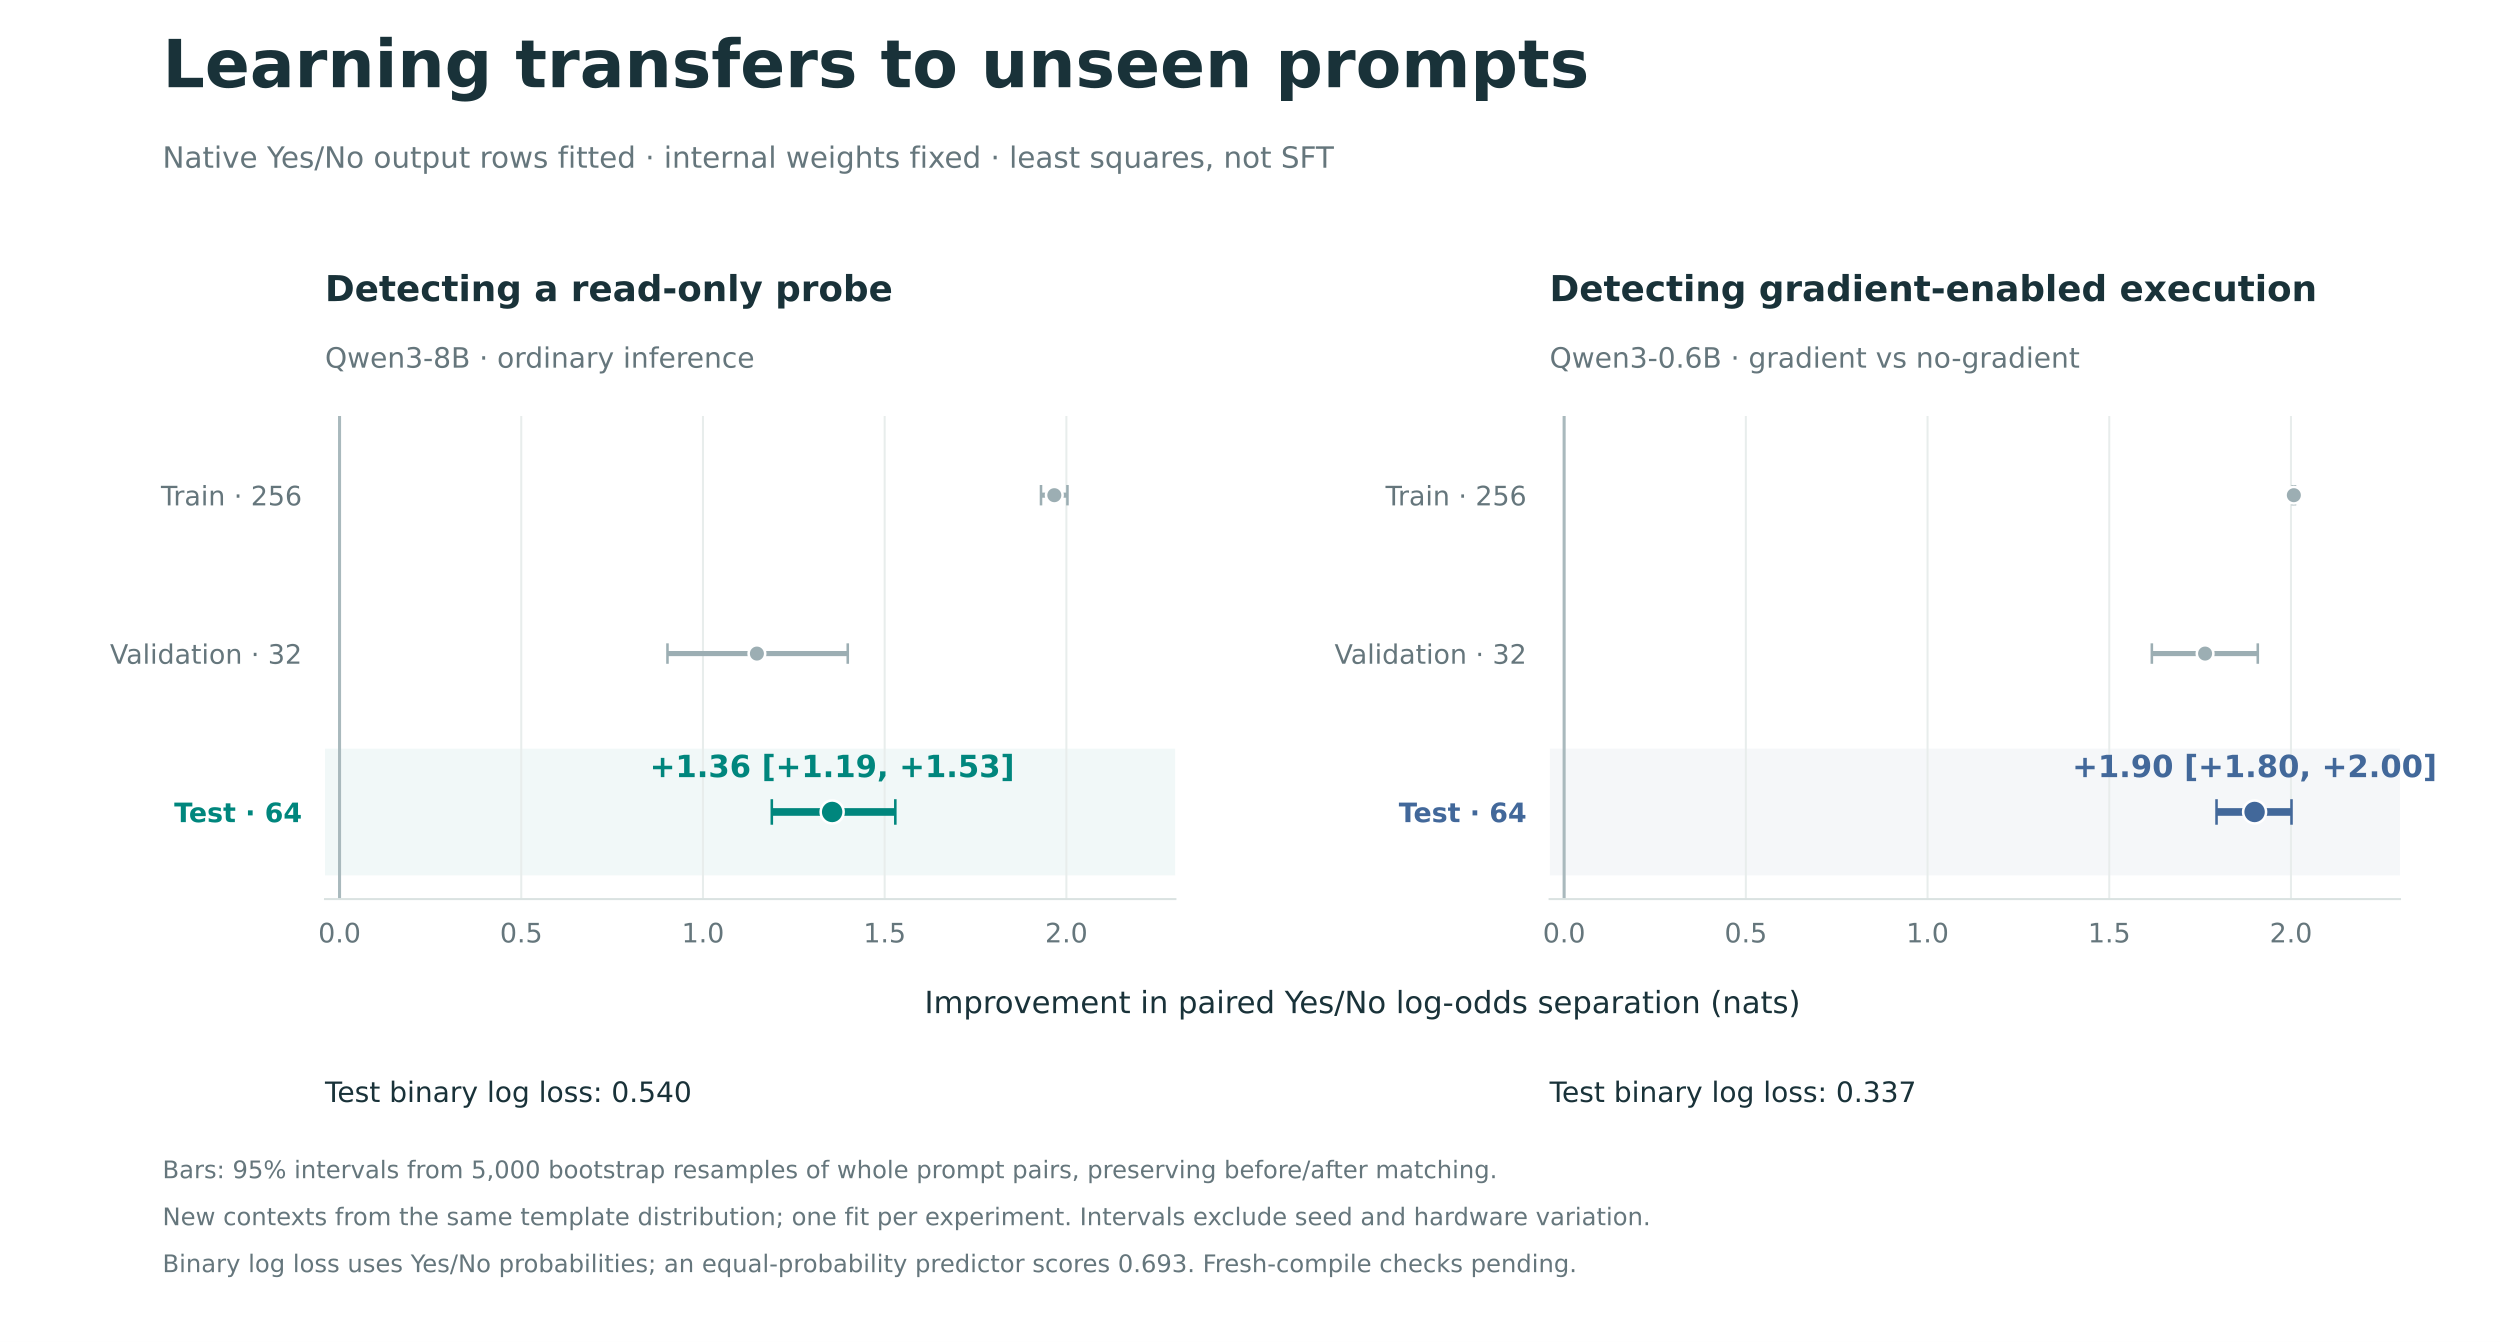
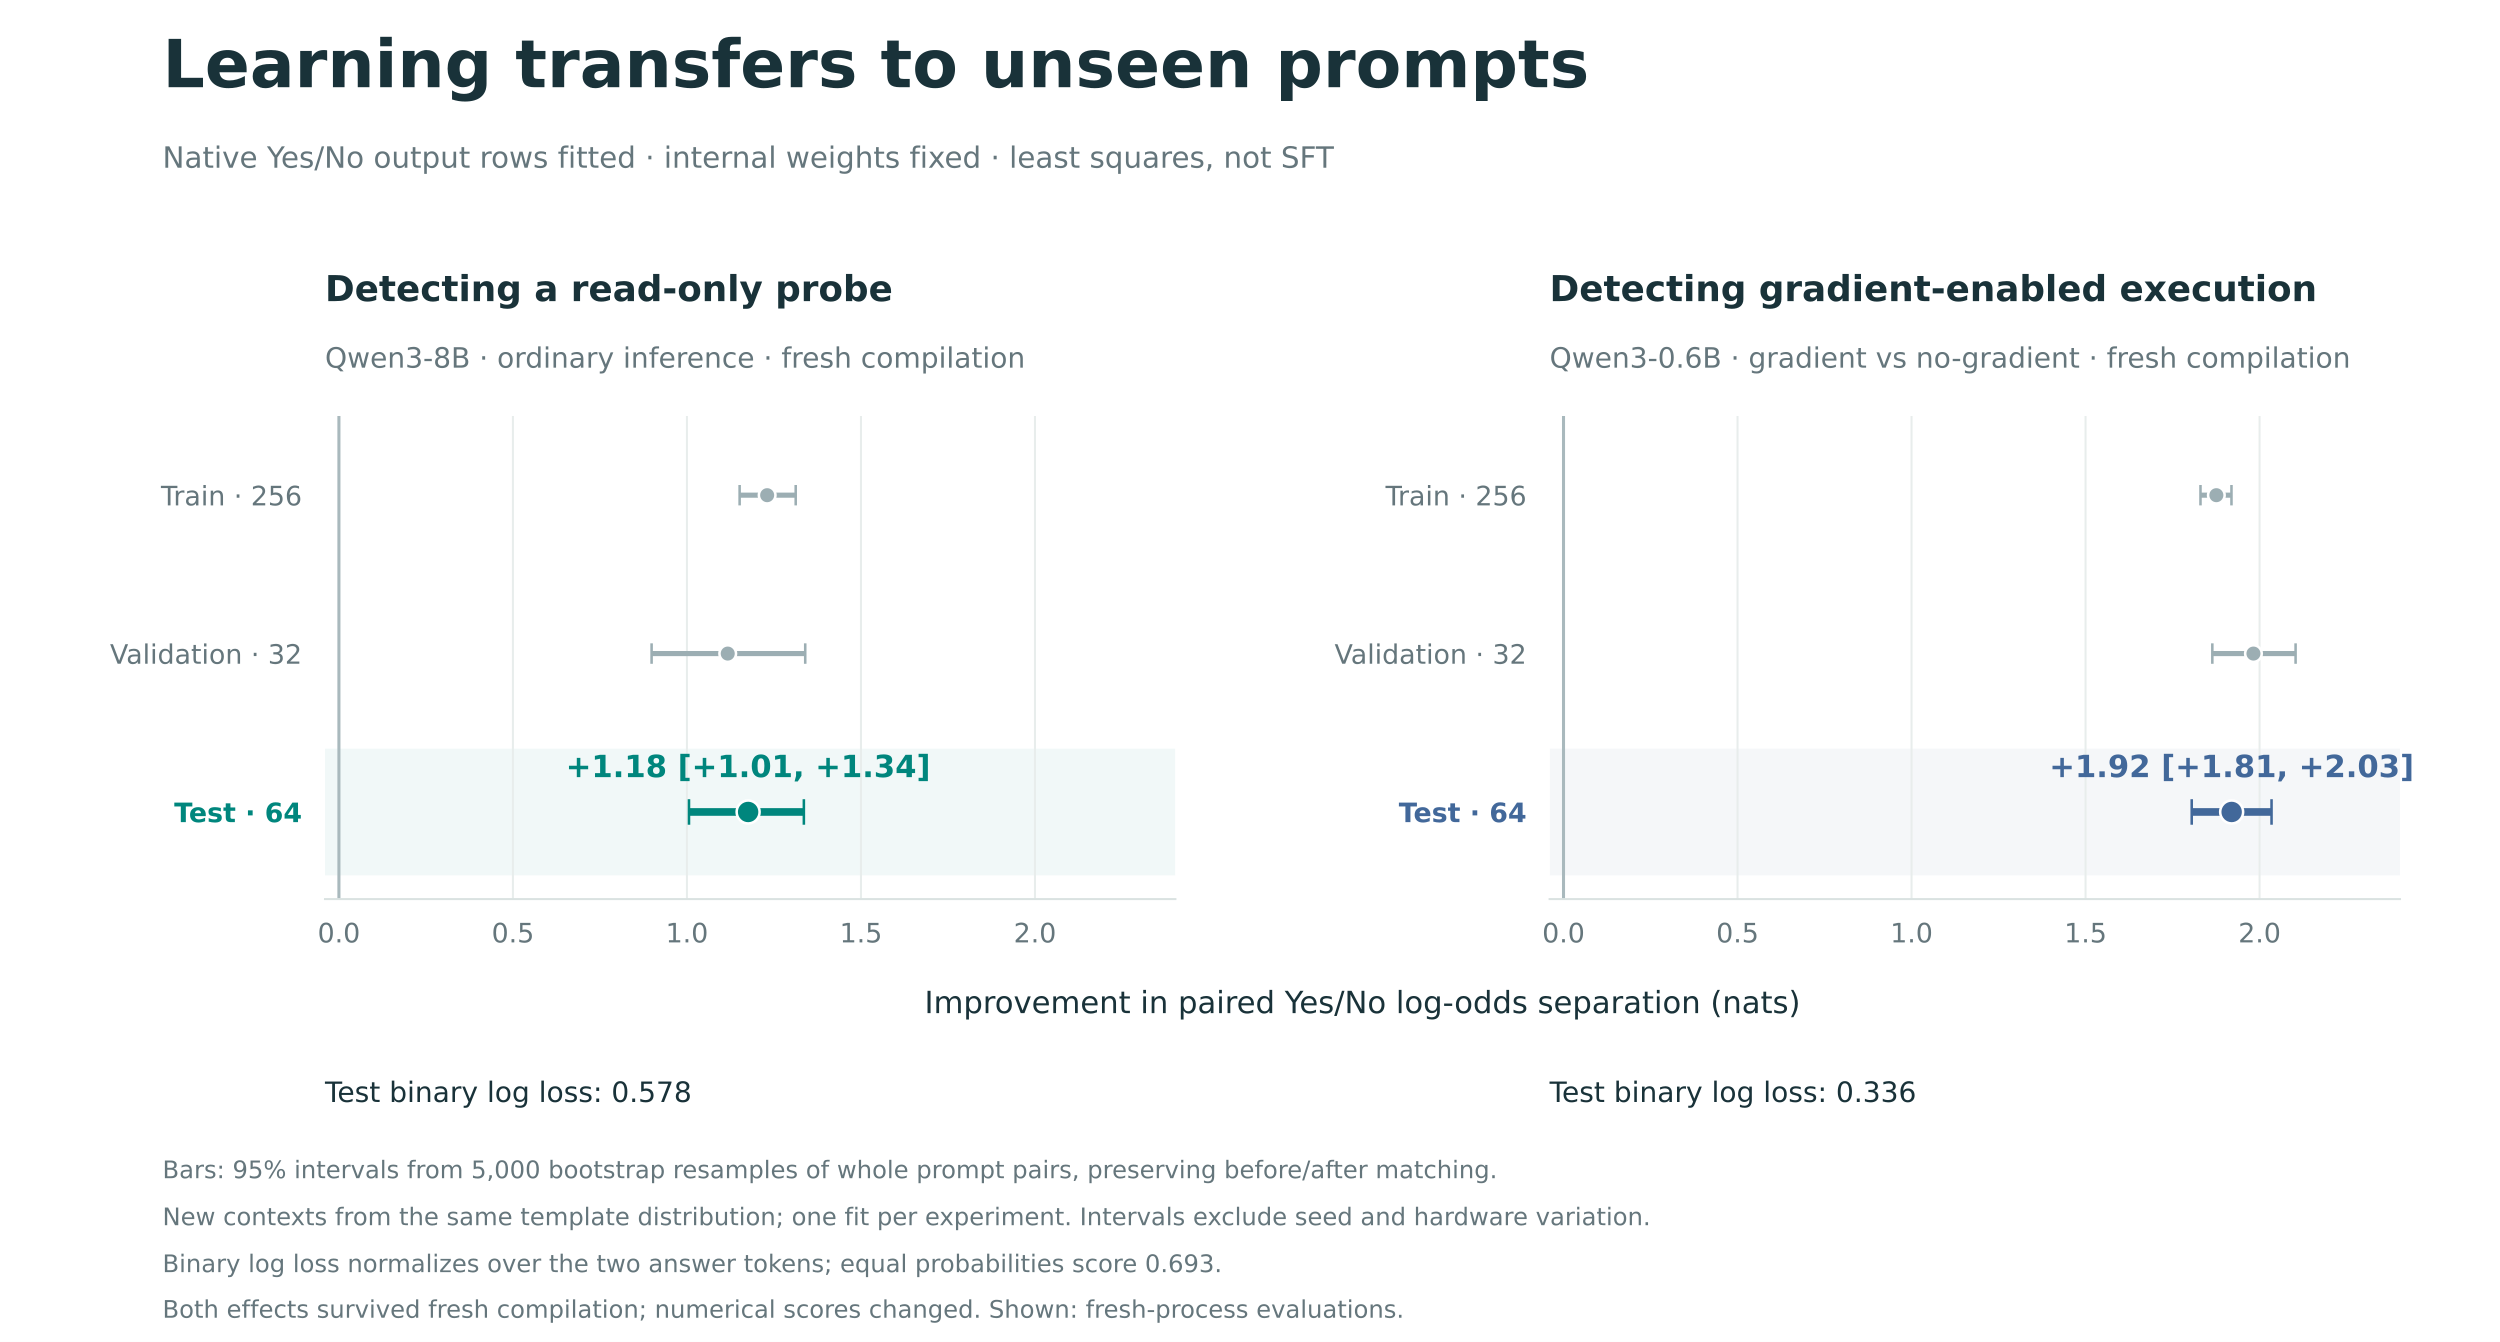
<svg xmlns="http://www.w3.org/2000/svg" xmlns:xlink="http://www.w3.org/1999/xlink" width="979.2pt" height="525.6pt" viewBox="0 0 979.2 525.6" version="1.1">
  <defs>
    <style type="text/css">*{stroke-linejoin: round; stroke-linecap: butt}</style>
  </defs>
  <g id="figure_1">
    <g id="patch_1">
-       <path d="M 0 525.6  L 979.2 525.6  L 979.2 0  L 0 0  z " style="fill: #ffffff" />
+       <path d="M 0 525.6 L 979.2 525.6 L 979.2 0 L 0 0 z " style="fill: #ffffff" />
    </g>
    <g id="axes_1">
      <g id="patch_2">
-         <path d="M 127.296 352.152  L 460.385 352.152  L 460.385 162.936  L 127.296 162.936  z " style="fill: #ffffff" />
+         <path d="M 127.296 352.152 L 460.385 352.152 L 460.385 162.936 L 127.296 162.936 z " style="fill: #ffffff" />
      </g>
      <g id="patch_3">
-         <path d="M 127.296 342.846  L 460.385 342.846  L 460.385 293.216  L 127.296 293.216  z " clip-path="url(#pedda2cfdc1)" style="fill: #00867d; opacity: 0.055" />
+         <path d="M 127.296 342.846 L 460.385 342.846 L 460.385 293.216 L 127.296 293.216 z " clip-path="url(#p052962db15)" style="fill: #00867d; opacity: 0.055" />
      </g>
      <g id="matplotlib.axis_1">
        <g id="xtick_1">
          <g id="line2d_1">
-             <path d="M 132.99 352.152  L 132.99 162.936  " clip-path="url(#pedda2cfdc1)" style="fill: none; stroke: #e8edec; stroke-width: 0.8; stroke-linecap: square" />
+             <path d="M 132.749 352.152 L 132.749 162.936 " clip-path="url(#p052962db15)" style="fill: none; stroke: #e8edec; stroke-width: 0.8; stroke-linecap: square" />
          </g>
          <g id="line2d_2" />
          <g id="text_1">
-             <text style="font-size: 10.5px; font-family: 'DejaVu Sans'; text-anchor: middle; fill: #65767c" x="132.99" y="369.13" transform="rotate(-0 132.9898 369.1295)">0.0</text>
+             <text style="font-size: 10.5px; font-family: 'DejaVu Sans'; text-anchor: middle; fill: #65767c" x="132.749" y="369.13" transform="rotate(-0 132.7486 369.1295)">0.0</text>
          </g>
        </g>
        <g id="xtick_2">
          <g id="line2d_3">
-             <path d="M 204.163 352.152  L 204.163 162.936  " clip-path="url(#pedda2cfdc1)" style="fill: none; stroke: #e8edec; stroke-width: 0.8; stroke-linecap: square" />
+             <path d="M 200.906 352.152 L 200.906 162.936 " clip-path="url(#p052962db15)" style="fill: none; stroke: #e8edec; stroke-width: 0.8; stroke-linecap: square" />
          </g>
          <g id="line2d_4" />
          <g id="text_2">
-             <text style="font-size: 10.5px; font-family: 'DejaVu Sans'; text-anchor: middle; fill: #65767c" x="204.163" y="369.13" transform="rotate(-0 204.1626 369.1295)">0.5</text>
+             <text style="font-size: 10.5px; font-family: 'DejaVu Sans'; text-anchor: middle; fill: #65767c" x="200.906" y="369.13" transform="rotate(-0 200.9063 369.1295)">0.5</text>
          </g>
        </g>
        <g id="xtick_3">
          <g id="line2d_5">
-             <path d="M 275.335 352.152  L 275.335 162.936  " clip-path="url(#pedda2cfdc1)" style="fill: none; stroke: #e8edec; stroke-width: 0.8; stroke-linecap: square" />
+             <path d="M 269.064 352.152 L 269.064 162.936 " clip-path="url(#p052962db15)" style="fill: none; stroke: #e8edec; stroke-width: 0.8; stroke-linecap: square" />
          </g>
          <g id="line2d_6" />
          <g id="text_3">
-             <text style="font-size: 10.5px; font-family: 'DejaVu Sans'; text-anchor: middle; fill: #65767c" x="275.335" y="369.13" transform="rotate(-0 275.3353 369.1295)">1.0</text>
+             <text style="font-size: 10.5px; font-family: 'DejaVu Sans'; text-anchor: middle; fill: #65767c" x="269.064" y="369.13" transform="rotate(-0 269.0639 369.1295)">1.0</text>
          </g>
        </g>
        <g id="xtick_4">
          <g id="line2d_7">
-             <path d="M 346.508 352.152  L 346.508 162.936  " clip-path="url(#pedda2cfdc1)" style="fill: none; stroke: #e8edec; stroke-width: 0.8; stroke-linecap: square" />
+             <path d="M 337.222 352.152 L 337.222 162.936 " clip-path="url(#p052962db15)" style="fill: none; stroke: #e8edec; stroke-width: 0.8; stroke-linecap: square" />
          </g>
          <g id="line2d_8" />
          <g id="text_4">
-             <text style="font-size: 10.5px; font-family: 'DejaVu Sans'; text-anchor: middle; fill: #65767c" x="346.508" y="369.13" transform="rotate(-0 346.5081 369.1295)">1.5</text>
+             <text style="font-size: 10.5px; font-family: 'DejaVu Sans'; text-anchor: middle; fill: #65767c" x="337.222" y="369.13" transform="rotate(-0 337.2215 369.1295)">1.5</text>
          </g>
        </g>
        <g id="xtick_5">
          <g id="line2d_9">
-             <path d="M 417.681 352.152  L 417.681 162.936  " clip-path="url(#pedda2cfdc1)" style="fill: none; stroke: #e8edec; stroke-width: 0.8; stroke-linecap: square" />
+             <path d="M 405.379 352.152 L 405.379 162.936 " clip-path="url(#p052962db15)" style="fill: none; stroke: #e8edec; stroke-width: 0.8; stroke-linecap: square" />
          </g>
          <g id="line2d_10" />
          <g id="text_5">
-             <text style="font-size: 10.5px; font-family: 'DejaVu Sans'; text-anchor: middle; fill: #65767c" x="417.681" y="369.13" transform="rotate(-0 417.6809 369.1295)">2.0</text>
+             <text style="font-size: 10.5px; font-family: 'DejaVu Sans'; text-anchor: middle; fill: #65767c" x="405.379" y="369.13" transform="rotate(-0 405.3792 369.1295)">2.0</text>
          </g>
        </g>
      </g>
      <g id="matplotlib.axis_2">
        <g id="ytick_1">
          <g id="line2d_11" />
          <g id="text_6">
            <text style="font-size: 10.5px; font-family: 'DejaVu Sans'; text-anchor: end; fill: #65767c" x="118.296" y="197.944" transform="rotate(-0 118.296 197.9442)">Train  ·  256</text>
          </g>
        </g>
        <g id="ytick_2">
          <g id="line2d_12" />
          <g id="text_7">
            <text style="font-size: 10.5px; font-family: 'DejaVu Sans'; text-anchor: end; fill: #65767c" x="118.296" y="259.982" transform="rotate(-0 118.296 259.9822)">Validation  ·  32</text>
          </g>
        </g>
        <g id="ytick_3">
          <g id="line2d_13" />
          <g id="text_8">
            <text style="font-weight: 700; font-size: 10.5px; font-family: 'DejaVu Sans'; text-anchor: end; fill: #00867d" x="118.296" y="322.02" transform="rotate(-0 118.296 322.0199)">Test  ·  64</text>
          </g>
        </g>
      </g>
      <g id="line2d_14">
-         <path d="M 132.99 352.152  L 132.99 162.936  " clip-path="url(#pedda2cfdc1)" style="fill: none; stroke: #a9b9bd; stroke-width: 1.2; stroke-linecap: square" />
+         <path d="M 132.749 352.152 L 132.749 162.936 " clip-path="url(#p052962db15)" style="fill: none; stroke: #a9b9bd; stroke-width: 1.2; stroke-linecap: square" />
      </g>
      <g id="patch_4">
-         <path d="M 127.296 352.152  L 460.385 352.152  " style="fill: none; stroke: #dae2e1; stroke-width: 0.8; stroke-linejoin: miter; stroke-linecap: square" />
+         <path d="M 127.296 352.152 L 460.385 352.152 " style="fill: none; stroke: #dae2e1; stroke-width: 0.8; stroke-linejoin: miter; stroke-linecap: square" />
      </g>
      <g id="text_9">
-         <text style="font-size: 11px; font-family: 'DejaVu Sans'; text-anchor: start; fill: #65767c" x="127.296" y="144.014" transform="rotate(-0 127.296 144.0144)">Qwen3-8B · ordinary inference</text>
+         <text style="font-size: 11px; font-family: 'DejaVu Sans'; text-anchor: start; fill: #65767c" x="127.296" y="144.014" transform="rotate(-0 127.296 144.0144)">Qwen3-8B · ordinary inference · fresh compilation</text>
      </g>
      <g id="text_10">
-         <text style="font-weight: 700; font-size: 12px; font-family: 'DejaVu Sans'; text-anchor: middle; fill: #00867d" x="325.935" y="304.383" transform="rotate(-0 325.9347 304.3827)">+1.36  [+1.19, +1.53]</text>
+         <text style="font-weight: 700; font-size: 12px; font-family: 'DejaVu Sans'; text-anchor: middle; fill: #00867d" x="293.026" y="304.383" transform="rotate(-0 293.0256 304.3827)">+1.18  [+1.01, +1.34]</text>
      </g>
      <g id="text_11">
-         <text style="font-size: 11px; font-family: 'DejaVu Sans'; text-anchor: start; fill: #193239" x="127.296" y="431.623" transform="rotate(-0 127.296 431.6227)">Test binary log loss: 0.540</text>
+         <text style="font-size: 11px; font-family: 'DejaVu Sans'; text-anchor: start; fill: #193239" x="127.296" y="431.623" transform="rotate(-0 127.296 431.6227)">Test binary log loss: 0.578</text>
      </g>
      <g id="text_12">
        <text style="font-weight: 700; font-size: 14px; font-family: 'DejaVu Sans'; text-anchor: start; fill: #193239" x="127.296" y="117.936" transform="rotate(-0 127.296 117.936)">Detecting a read-only probe</text>
      </g>
      <g id="LineCollection_1">
-         <path d="M 407.742 193.955  L 418.098 193.955  " clip-path="url(#pedda2cfdc1)" style="fill: none; stroke: #9caeb3; stroke-width: 2" />
+         <path d="M 289.698 193.955 L 311.662 193.955 " clip-path="url(#p052962db15)" style="fill: none; stroke: #9caeb3; stroke-width: 2" />
      </g>
      <g id="line2d_15">
        <defs>
-           <path id="m14a7404474" d="M 0 4  L 0 -4  " style="stroke: #9caeb3" />
-         </defs>
-         <g clip-path="url(#pedda2cfdc1)">
-           <use xlink:href="#m14a7404474" x="407.742" y="193.955" style="fill: #9caeb3; stroke: #9caeb3" />
+           <path id="m7672d25b20" d="M 0 4 L 0 -4 " style="stroke: #9caeb3" />
+         </defs>
+         <g clip-path="url(#p052962db15)">
+           <use xlink:href="#m7672d25b20" x="289.698" y="193.955" style="fill: #9caeb3; stroke: #9caeb3" />
        </g>
      </g>
      <g id="line2d_16">
-         <g clip-path="url(#pedda2cfdc1)">
-           <use xlink:href="#m14a7404474" x="418.098" y="193.955" style="fill: #9caeb3; stroke: #9caeb3" />
+         <g clip-path="url(#p052962db15)">
+           <use xlink:href="#m7672d25b20" x="311.662" y="193.955" style="fill: #9caeb3; stroke: #9caeb3" />
        </g>
      </g>
      <g id="LineCollection_2">
-         <path d="M 261.434 255.993  L 332.051 255.993  " clip-path="url(#pedda2cfdc1)" style="fill: none; stroke: #9caeb3; stroke-width: 2" />
+         <path d="M 255.219 255.993 L 315.39 255.993 " clip-path="url(#p052962db15)" style="fill: none; stroke: #9caeb3; stroke-width: 2" />
      </g>
      <g id="line2d_17">
-         <g clip-path="url(#pedda2cfdc1)">
-           <use xlink:href="#m14a7404474" x="261.434" y="255.993" style="fill: #9caeb3; stroke: #9caeb3" />
+         <g clip-path="url(#p052962db15)">
+           <use xlink:href="#m7672d25b20" x="255.219" y="255.993" style="fill: #9caeb3; stroke: #9caeb3" />
        </g>
      </g>
      <g id="line2d_18">
-         <g clip-path="url(#pedda2cfdc1)">
-           <use xlink:href="#m14a7404474" x="332.051" y="255.993" style="fill: #9caeb3; stroke: #9caeb3" />
+         <g clip-path="url(#p052962db15)">
+           <use xlink:href="#m7672d25b20" x="315.39" y="255.993" style="fill: #9caeb3; stroke: #9caeb3" />
        </g>
      </g>
      <g id="LineCollection_3">
-         <path d="M 302.303 318.031  L 350.678 318.031  " clip-path="url(#pedda2cfdc1)" style="fill: none; stroke: #00867d; stroke-width: 3" />
+         <path d="M 269.863 318.031 L 314.857 318.031 " clip-path="url(#p052962db15)" style="fill: none; stroke: #00867d; stroke-width: 3" />
      </g>
      <g id="line2d_19">
        <defs>
-           <path id="m0f86274e1b" d="M 0 5  L 0 -5  " style="stroke: #00867d" />
-         </defs>
-         <g clip-path="url(#pedda2cfdc1)">
-           <use xlink:href="#m0f86274e1b" x="302.303" y="318.031" style="fill: #00867d; stroke: #00867d" />
+           <path id="mef0759b974" d="M 0 5 L 0 -5 " style="stroke: #00867d" />
+         </defs>
+         <g clip-path="url(#p052962db15)">
+           <use xlink:href="#mef0759b974" x="269.863" y="318.031" style="fill: #00867d; stroke: #00867d" />
        </g>
      </g>
      <g id="line2d_20">
-         <g clip-path="url(#pedda2cfdc1)">
-           <use xlink:href="#m0f86274e1b" x="350.678" y="318.031" style="fill: #00867d; stroke: #00867d" />
+         <g clip-path="url(#p052962db15)">
+           <use xlink:href="#mef0759b974" x="314.857" y="318.031" style="fill: #00867d; stroke: #00867d" />
        </g>
      </g>
      <g id="line2d_21">
        <defs>
-           <path id="m60e9597e2d" d="M 0 3.25  C 0.862 3.25 1.689 2.908 2.298 2.298  C 2.908 1.689 3.25 0.862 3.25 0  C 3.25 -0.862 2.908 -1.689 2.298 -2.298  C 1.689 -2.908 0.862 -3.25 0 -3.25  C -0.862 -3.25 -1.689 -2.908 -2.298 -2.298  C -2.908 -1.689 -3.25 -0.862 -3.25 0  C -3.25 0.862 -2.908 1.689 -2.298 2.298  C -1.689 2.908 -0.862 3.25 0 3.25  z " style="stroke: #ffffff" />
-         </defs>
-         <g clip-path="url(#pedda2cfdc1)">
-           <use xlink:href="#m60e9597e2d" x="412.955" y="193.955" style="fill: #9caeb3; stroke: #ffffff" />
+           <path id="m3b97927a7a" d="M 0 3.25 C 0.862 3.25 1.689 2.908 2.298 2.298 C 2.908 1.689 3.25 0.862 3.25 0 C 3.25 -0.862 2.908 -1.689 2.298 -2.298 C 1.689 -2.908 0.862 -3.25 0 -3.25 C -0.862 -3.25 -1.689 -2.908 -2.298 -2.298 C -2.908 -1.689 -3.25 -0.862 -3.25 0 C -3.25 0.862 -2.908 1.689 -2.298 2.298 C -1.689 2.908 -0.862 3.25 0 3.25 z " style="stroke: #ffffff" />
+         </defs>
+         <g clip-path="url(#p052962db15)">
+           <use xlink:href="#m3b97927a7a" x="300.48" y="193.955" style="fill: #9caeb3; stroke: #ffffff" />
        </g>
      </g>
      <g id="line2d_22">
-         <g clip-path="url(#pedda2cfdc1)">
-           <use xlink:href="#m60e9597e2d" x="296.465" y="255.993" style="fill: #9caeb3; stroke: #ffffff" />
+         <g clip-path="url(#p052962db15)">
+           <use xlink:href="#m3b97927a7a" x="285.038" y="255.993" style="fill: #9caeb3; stroke: #ffffff" />
        </g>
      </g>
      <g id="line2d_23">
        <defs>
-           <path id="m22f4218002" d="M 0 4.5  C 1.193 4.5 2.338 4.026 3.182 3.182  C 4.026 2.338 4.5 1.193 4.5 0  C 4.5 -1.193 4.026 -2.338 3.182 -3.182  C 2.338 -4.026 1.193 -4.5 0 -4.5  C -1.193 -4.5 -2.338 -4.026 -3.182 -3.182  C -4.026 -2.338 -4.5 -1.193 -4.5 0  C -4.5 1.193 -4.026 2.338 -3.182 3.182  C -2.338 4.026 -1.193 4.5 0 4.5  z " style="stroke: #ffffff" />
-         </defs>
-         <g clip-path="url(#pedda2cfdc1)">
-           <use xlink:href="#m22f4218002" x="325.935" y="318.031" style="fill: #00867d; stroke: #ffffff" />
+           <path id="ma0fdd479e4" d="M 0 4.5 C 1.193 4.5 2.338 4.026 3.182 3.182 C 4.026 2.338 4.5 1.193 4.5 0 C 4.5 -1.193 4.026 -2.338 3.182 -3.182 C 2.338 -4.026 1.193 -4.5 0 -4.5 C -1.193 -4.5 -2.338 -4.026 -3.182 -3.182 C -4.026 -2.338 -4.5 -1.193 -4.5 0 C -4.5 1.193 -4.026 2.338 -3.182 3.182 C -2.338 4.026 -1.193 4.5 0 4.5 z " style="stroke: #ffffff" />
+         </defs>
+         <g clip-path="url(#p052962db15)">
+           <use xlink:href="#ma0fdd479e4" x="293.026" y="318.031" style="fill: #00867d; stroke: #ffffff" />
        </g>
      </g>
    </g>
    <g id="axes_2">
      <g id="patch_5">
-         <path d="M 606.943 352.152  L 940.032 352.152  L 940.032 162.936  L 606.943 162.936  z " style="fill: #ffffff" />
+         <path d="M 606.943 352.152 L 940.032 352.152 L 940.032 162.936 L 606.943 162.936 z " style="fill: #ffffff" />
      </g>
      <g id="patch_6">
-         <path d="M 606.943 342.846  L 940.032 342.846  L 940.032 293.216  L 606.943 293.216  z " clip-path="url(#p07a0fcdf24)" style="fill: #42689a; opacity: 0.055" />
+         <path d="M 606.943 342.846 L 940.032 342.846 L 940.032 293.216 L 606.943 293.216 z " clip-path="url(#p3055dbece0)" style="fill: #42689a; opacity: 0.055" />
      </g>
      <g id="matplotlib.axis_3">
        <g id="xtick_6">
          <g id="line2d_24">
-             <path d="M 612.637 352.152  L 612.637 162.936  " clip-path="url(#p07a0fcdf24)" style="fill: none; stroke: #e8edec; stroke-width: 0.8; stroke-linecap: square" />
+             <path d="M 612.396 352.152 L 612.396 162.936 " clip-path="url(#p3055dbece0)" style="fill: none; stroke: #e8edec; stroke-width: 0.8; stroke-linecap: square" />
          </g>
          <g id="line2d_25" />
          <g id="text_13">
-             <text style="font-size: 10.5px; font-family: 'DejaVu Sans'; text-anchor: middle; fill: #65767c" x="612.637" y="369.13" transform="rotate(-0 612.6373 369.1295)">0.0</text>
+             <text style="font-size: 10.5px; font-family: 'DejaVu Sans'; text-anchor: middle; fill: #65767c" x="612.396" y="369.13" transform="rotate(-0 612.3961 369.1295)">0.0</text>
          </g>
        </g>
        <g id="xtick_7">
          <g id="line2d_26">
-             <path d="M 683.81 352.152  L 683.81 162.936  " clip-path="url(#p07a0fcdf24)" style="fill: none; stroke: #e8edec; stroke-width: 0.8; stroke-linecap: square" />
+             <path d="M 680.554 352.152 L 680.554 162.936 " clip-path="url(#p3055dbece0)" style="fill: none; stroke: #e8edec; stroke-width: 0.8; stroke-linecap: square" />
          </g>
          <g id="line2d_27" />
          <g id="text_14">
-             <text style="font-size: 10.5px; font-family: 'DejaVu Sans'; text-anchor: middle; fill: #65767c" x="683.81" y="369.13" transform="rotate(-0 683.8101 369.1295)">0.5</text>
+             <text style="font-size: 10.5px; font-family: 'DejaVu Sans'; text-anchor: middle; fill: #65767c" x="680.554" y="369.13" transform="rotate(-0 680.5537 369.1295)">0.5</text>
          </g>
        </g>
        <g id="xtick_8">
          <g id="line2d_28">
-             <path d="M 754.983 352.152  L 754.983 162.936  " clip-path="url(#p07a0fcdf24)" style="fill: none; stroke: #e8edec; stroke-width: 0.8; stroke-linecap: square" />
+             <path d="M 748.711 352.152 L 748.711 162.936 " clip-path="url(#p3055dbece0)" style="fill: none; stroke: #e8edec; stroke-width: 0.8; stroke-linecap: square" />
          </g>
          <g id="line2d_29" />
          <g id="text_15">
-             <text style="font-size: 10.5px; font-family: 'DejaVu Sans'; text-anchor: middle; fill: #65767c" x="754.983" y="369.13" transform="rotate(-0 754.9828 369.1295)">1.0</text>
+             <text style="font-size: 10.5px; font-family: 'DejaVu Sans'; text-anchor: middle; fill: #65767c" x="748.711" y="369.13" transform="rotate(-0 748.7114 369.1295)">1.0</text>
          </g>
        </g>
        <g id="xtick_9">
          <g id="line2d_30">
-             <path d="M 826.156 352.152  L 826.156 162.936  " clip-path="url(#p07a0fcdf24)" style="fill: none; stroke: #e8edec; stroke-width: 0.8; stroke-linecap: square" />
+             <path d="M 816.869 352.152 L 816.869 162.936 " clip-path="url(#p3055dbece0)" style="fill: none; stroke: #e8edec; stroke-width: 0.8; stroke-linecap: square" />
          </g>
          <g id="line2d_31" />
          <g id="text_16">
-             <text style="font-size: 10.5px; font-family: 'DejaVu Sans'; text-anchor: middle; fill: #65767c" x="826.156" y="369.13" transform="rotate(-0 826.1556 369.1295)">1.5</text>
+             <text style="font-size: 10.5px; font-family: 'DejaVu Sans'; text-anchor: middle; fill: #65767c" x="816.869" y="369.13" transform="rotate(-0 816.869 369.1295)">1.5</text>
          </g>
        </g>
        <g id="xtick_10">
          <g id="line2d_32">
-             <path d="M 897.328 352.152  L 897.328 162.936  " clip-path="url(#p07a0fcdf24)" style="fill: none; stroke: #e8edec; stroke-width: 0.8; stroke-linecap: square" />
+             <path d="M 885.027 352.152 L 885.027 162.936 " clip-path="url(#p3055dbece0)" style="fill: none; stroke: #e8edec; stroke-width: 0.8; stroke-linecap: square" />
          </g>
          <g id="line2d_33" />
          <g id="text_17">
-             <text style="font-size: 10.5px; font-family: 'DejaVu Sans'; text-anchor: middle; fill: #65767c" x="897.328" y="369.13" transform="rotate(-0 897.3283 369.1295)">2.0</text>
+             <text style="font-size: 10.5px; font-family: 'DejaVu Sans'; text-anchor: middle; fill: #65767c" x="885.027" y="369.13" transform="rotate(-0 885.0267 369.1295)">2.0</text>
          </g>
        </g>
      </g>
      <g id="matplotlib.axis_4">
        <g id="ytick_4">
          <g id="line2d_34" />
          <g id="text_18">
            <text style="font-size: 10.5px; font-family: 'DejaVu Sans'; text-anchor: end; fill: #65767c" x="597.943" y="197.944" transform="rotate(-0 597.9435 197.9442)">Train  ·  256</text>
          </g>
        </g>
        <g id="ytick_5">
          <g id="line2d_35" />
          <g id="text_19">
            <text style="font-size: 10.5px; font-family: 'DejaVu Sans'; text-anchor: end; fill: #65767c" x="597.943" y="259.982" transform="rotate(-0 597.9435 259.9822)">Validation  ·  32</text>
          </g>
        </g>
        <g id="ytick_6">
          <g id="line2d_36" />
          <g id="text_20">
            <text style="font-weight: 700; font-size: 10.5px; font-family: 'DejaVu Sans'; text-anchor: end; fill: #42689a" x="597.943" y="322.02" transform="rotate(-0 597.9435 322.0199)">Test  ·  64</text>
          </g>
        </g>
      </g>
      <g id="line2d_37">
-         <path d="M 612.637 352.152  L 612.637 162.936  " clip-path="url(#p07a0fcdf24)" style="fill: none; stroke: #a9b9bd; stroke-width: 1.2; stroke-linecap: square" />
+         <path d="M 612.396 352.152 L 612.396 162.936 " clip-path="url(#p3055dbece0)" style="fill: none; stroke: #a9b9bd; stroke-width: 1.2; stroke-linecap: square" />
      </g>
      <g id="patch_7">
-         <path d="M 606.943 352.152  L 940.032 352.152  " style="fill: none; stroke: #dae2e1; stroke-width: 0.8; stroke-linejoin: miter; stroke-linecap: square" />
+         <path d="M 606.943 352.152 L 940.032 352.152 " style="fill: none; stroke: #dae2e1; stroke-width: 0.8; stroke-linejoin: miter; stroke-linecap: square" />
      </g>
      <g id="text_21">
-         <text style="font-size: 11px; font-family: 'DejaVu Sans'; text-anchor: start; fill: #65767c" x="606.943" y="144.014" transform="rotate(-0 606.9435 144.0144)">Qwen3-0.6B · gradient vs no-gradient</text>
+         <text style="font-size: 11px; font-family: 'DejaVu Sans'; text-anchor: start; fill: #65767c" x="606.943" y="144.014" transform="rotate(-0 606.9435 144.0144)">Qwen3-0.6B · gradient vs no-gradient · fresh compilation</text>
      </g>
      <g id="text_22">
-         <text style="font-weight: 700; font-size: 12px; font-family: 'DejaVu Sans'; text-anchor: middle; fill: #42689a" x="883.08" y="304.383" transform="rotate(-0 883.0799 304.3827)">+1.90  [+1.80, +2.00]</text>
+         <text style="font-weight: 700; font-size: 12px; font-family: 'DejaVu Sans'; text-anchor: middle; fill: #42689a" x="874.094" y="304.383" transform="rotate(-0 874.0941 304.3827)">+1.92  [+1.81, +2.03]</text>
      </g>
      <g id="text_23">
-         <text style="font-size: 11px; font-family: 'DejaVu Sans'; text-anchor: start; fill: #193239" x="606.943" y="431.623" transform="rotate(-0 606.9435 431.6227)">Test binary log loss: 0.337</text>
+         <text style="font-size: 11px; font-family: 'DejaVu Sans'; text-anchor: start; fill: #193239" x="606.943" y="431.623" transform="rotate(-0 606.9435 431.6227)">Test binary log loss: 0.336</text>
      </g>
      <g id="text_24">
        <text style="font-weight: 700; font-size: 14px; font-family: 'DejaVu Sans'; text-anchor: start; fill: #193239" x="606.943" y="117.936" transform="rotate(-0 606.9435 117.936)">Detecting gradient-enabled execution</text>
      </g>
      <g id="LineCollection_4">
-         <path d="M 897.98 193.955  L 898.892 193.955  " clip-path="url(#p07a0fcdf24)" style="fill: none; stroke: #9caeb3; stroke-width: 2" />
+         <path d="M 861.885 193.955 L 874.023 193.955 " clip-path="url(#p3055dbece0)" style="fill: none; stroke: #9caeb3; stroke-width: 2" />
      </g>
      <g id="line2d_38">
-         <g clip-path="url(#p07a0fcdf24)">
-           <use xlink:href="#m14a7404474" x="897.98" y="193.955" style="fill: #9caeb3; stroke: #9caeb3" />
+         <g clip-path="url(#p3055dbece0)">
+           <use xlink:href="#m7672d25b20" x="861.885" y="193.955" style="fill: #9caeb3; stroke: #9caeb3" />
        </g>
      </g>
      <g id="line2d_39">
-         <g clip-path="url(#p07a0fcdf24)">
-           <use xlink:href="#m14a7404474" x="898.892" y="193.955" style="fill: #9caeb3; stroke: #9caeb3" />
+         <g clip-path="url(#p3055dbece0)">
+           <use xlink:href="#m7672d25b20" x="874.023" y="193.955" style="fill: #9caeb3; stroke: #9caeb3" />
        </g>
      </g>
      <g id="LineCollection_5">
-         <path d="M 842.837 255.993  L 884.331 255.993  " clip-path="url(#p07a0fcdf24)" style="fill: none; stroke: #9caeb3; stroke-width: 2" />
+         <path d="M 866.523 255.993 L 899.137 255.993 " clip-path="url(#p3055dbece0)" style="fill: none; stroke: #9caeb3; stroke-width: 2" />
      </g>
      <g id="line2d_40">
-         <g clip-path="url(#p07a0fcdf24)">
-           <use xlink:href="#m14a7404474" x="842.837" y="255.993" style="fill: #9caeb3; stroke: #9caeb3" />
+         <g clip-path="url(#p3055dbece0)">
+           <use xlink:href="#m7672d25b20" x="866.523" y="255.993" style="fill: #9caeb3; stroke: #9caeb3" />
        </g>
      </g>
      <g id="line2d_41">
-         <g clip-path="url(#p07a0fcdf24)">
-           <use xlink:href="#m14a7404474" x="884.331" y="255.993" style="fill: #9caeb3; stroke: #9caeb3" />
+         <g clip-path="url(#p3055dbece0)">
+           <use xlink:href="#m7672d25b20" x="899.137" y="255.993" style="fill: #9caeb3; stroke: #9caeb3" />
        </g>
      </g>
      <g id="LineCollection_6">
-         <path d="M 868.171 318.031  L 897.537 318.031  " clip-path="url(#p07a0fcdf24)" style="fill: none; stroke: #42689a; stroke-width: 3" />
+         <path d="M 858.452 318.031 L 889.719 318.031 " clip-path="url(#p3055dbece0)" style="fill: none; stroke: #42689a; stroke-width: 3" />
      </g>
      <g id="line2d_42">
        <defs>
-           <path id="mb925f06719" d="M 0 5  L 0 -5  " style="stroke: #42689a" />
-         </defs>
-         <g clip-path="url(#p07a0fcdf24)">
-           <use xlink:href="#mb925f06719" x="868.171" y="318.031" style="fill: #42689a; stroke: #42689a" />
+           <path id="m8e952fd856" d="M 0 5 L 0 -5 " style="stroke: #42689a" />
+         </defs>
+         <g clip-path="url(#p3055dbece0)">
+           <use xlink:href="#m8e952fd856" x="858.452" y="318.031" style="fill: #42689a; stroke: #42689a" />
        </g>
      </g>
      <g id="line2d_43">
-         <g clip-path="url(#p07a0fcdf24)">
-           <use xlink:href="#mb925f06719" x="897.537" y="318.031" style="fill: #42689a; stroke: #42689a" />
+         <g clip-path="url(#p3055dbece0)">
+           <use xlink:href="#m8e952fd856" x="889.719" y="318.031" style="fill: #42689a; stroke: #42689a" />
        </g>
      </g>
      <g id="line2d_44">
-         <g clip-path="url(#p07a0fcdf24)">
-           <use xlink:href="#m60e9597e2d" x="898.449" y="193.955" style="fill: #9caeb3; stroke: #ffffff" />
+         <g clip-path="url(#p3055dbece0)">
+           <use xlink:href="#m3b97927a7a" x="868.104" y="193.955" style="fill: #9caeb3; stroke: #ffffff" />
        </g>
      </g>
      <g id="line2d_45">
-         <g clip-path="url(#p07a0fcdf24)">
-           <use xlink:href="#m60e9597e2d" x="863.688" y="255.993" style="fill: #9caeb3; stroke: #ffffff" />
+         <g clip-path="url(#p3055dbece0)">
+           <use xlink:href="#m3b97927a7a" x="882.63" y="255.993" style="fill: #9caeb3; stroke: #ffffff" />
        </g>
      </g>
      <g id="line2d_46">
        <defs>
-           <path id="m1491f83ff4" d="M 0 4.5  C 1.193 4.5 2.338 4.026 3.182 3.182  C 4.026 2.338 4.5 1.193 4.5 0  C 4.5 -1.193 4.026 -2.338 3.182 -3.182  C 2.338 -4.026 1.193 -4.5 0 -4.5  C -1.193 -4.5 -2.338 -4.026 -3.182 -3.182  C -4.026 -2.338 -4.5 -1.193 -4.5 0  C -4.5 1.193 -4.026 2.338 -3.182 3.182  C -2.338 4.026 -1.193 4.5 0 4.5  z " style="stroke: #ffffff" />
-         </defs>
-         <g clip-path="url(#p07a0fcdf24)">
-           <use xlink:href="#m1491f83ff4" x="883.08" y="318.031" style="fill: #42689a; stroke: #ffffff" />
+           <path id="m7b49481f04" d="M 0 4.5 C 1.193 4.5 2.338 4.026 3.182 3.182 C 4.026 2.338 4.5 1.193 4.5 0 C 4.5 -1.193 4.026 -2.338 3.182 -3.182 C 2.338 -4.026 1.193 -4.5 0 -4.5 C -1.193 -4.5 -2.338 -4.026 -3.182 -3.182 C -4.026 -2.338 -4.5 -1.193 -4.5 0 C -4.5 1.193 -4.026 2.338 -3.182 3.182 C -2.338 4.026 -1.193 4.5 0 4.5 z " style="stroke: #ffffff" />
+         </defs>
+         <g clip-path="url(#p3055dbece0)">
+           <use xlink:href="#m7b49481f04" x="874.094" y="318.031" style="fill: #42689a; stroke: #ffffff" />
        </g>
      </g>
    </g>
    <g id="text_25">
      <text style="font-weight: 700; font-size: 26px; font-family: 'DejaVu Sans'; text-anchor: start; fill: #193239" x="63.648" y="34.164" transform="rotate(-0 63.648 34.164)">Learning transfers to unseen prompts</text>
    </g>
    <g id="text_26">
      <text style="font-size: 11.5px; font-family: 'DejaVu Sans'; text-anchor: start; fill: #65767c" x="63.648" y="65.7" transform="rotate(-0 63.648 65.7)">Native Yes/No output rows fitted · internal weights fixed · least squares, not SFT</text>
    </g>
    <g id="text_27">
      <text style="font-size: 12px; font-family: 'DejaVu Sans'; text-anchor: middle; fill: #193239" x="533.664" y="396.828" transform="rotate(-0 533.664 396.828)">Improvement in paired Yes/No log-odds separation (nats)</text>
    </g>
    <g id="text_28">
      <text style="font-size: 9.5px; font-family: 'DejaVu Sans'; text-anchor: start; fill: #65767c" x="63.648" y="461.477" transform="rotate(-0 63.648 461.4768)">Bars: 95% intervals from 5,000 bootstrap resamples of whole prompt pairs, preserving before/after matching.</text>
    </g>
    <g id="text_29">
      <text style="font-size: 9.5px; font-family: 'DejaVu Sans'; text-anchor: start; fill: #65767c" x="63.648" y="479.873" transform="rotate(-0 63.648 479.8728)">New contexts from the same template distribution; one fit per experiment. Intervals exclude seed and hardware variation.</text>
    </g>
    <g id="text_30">
-       <text style="font-size: 9.5px; font-family: 'DejaVu Sans'; text-anchor: start; fill: #65767c" x="63.648" y="498.269" transform="rotate(-0 63.648 498.2688)">Binary log loss uses Yes/No probabilities; an equal-probability predictor scores 0.693. Fresh-compile checks pending.</text>
+       <text style="font-size: 9.5px; font-family: 'DejaVu Sans'; text-anchor: start; fill: #65767c" x="63.648" y="498.269" transform="rotate(-0 63.648 498.2688)">Binary log loss normalizes over the two answer tokens; equal probabilities score 0.693.</text>
+     </g>
+     <g id="text_31">
+       <text style="font-size: 9.5px; font-family: 'DejaVu Sans'; text-anchor: start; fill: #65767c" x="63.648" y="516.139" transform="rotate(-0 63.648 516.1392)">Both effects survived fresh compilation; numerical scores changed. Shown: fresh-process evaluations.</text>
    </g>
  </g>
  <defs>
-     <clipPath id="pedda2cfdc1">
+     <clipPath id="p052962db15">
      <rect x="127.296" y="162.936" width="333.089" height="189.216" />
    </clipPath>
-     <clipPath id="p07a0fcdf24">
+     <clipPath id="p3055dbece0">
      <rect x="606.943" y="162.936" width="333.089" height="189.216" />
    </clipPath>
  </defs>
</svg>
